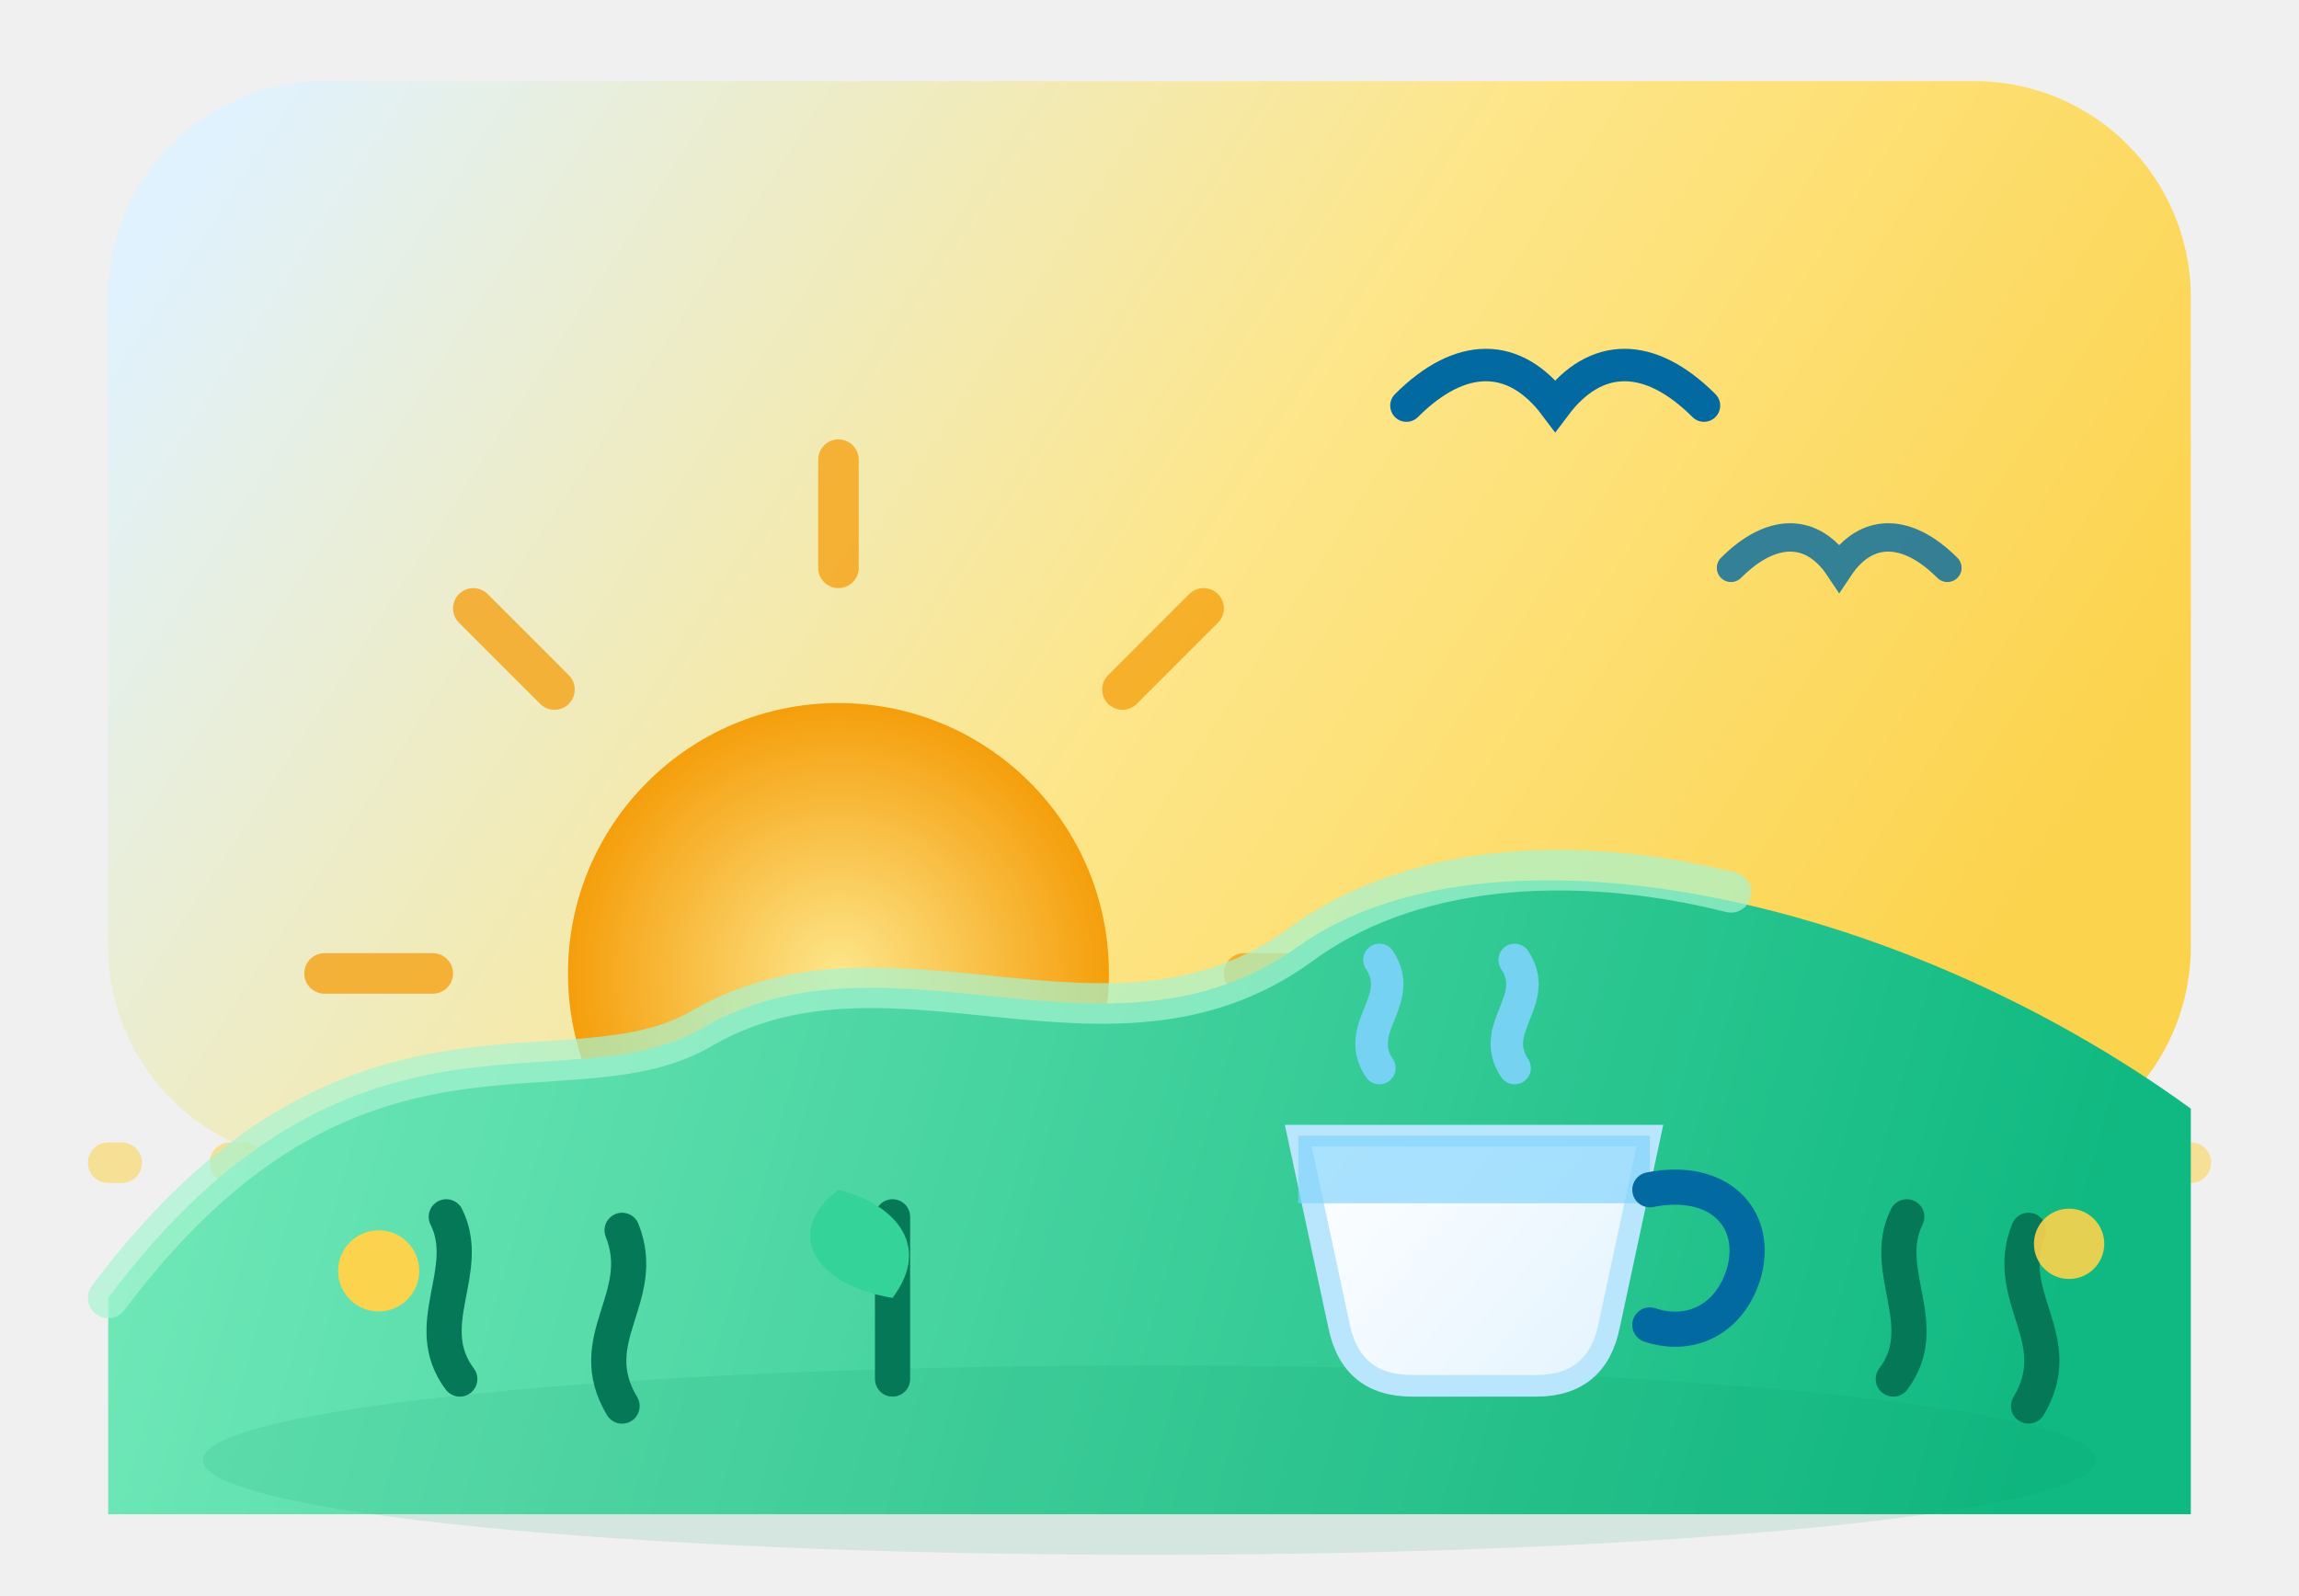
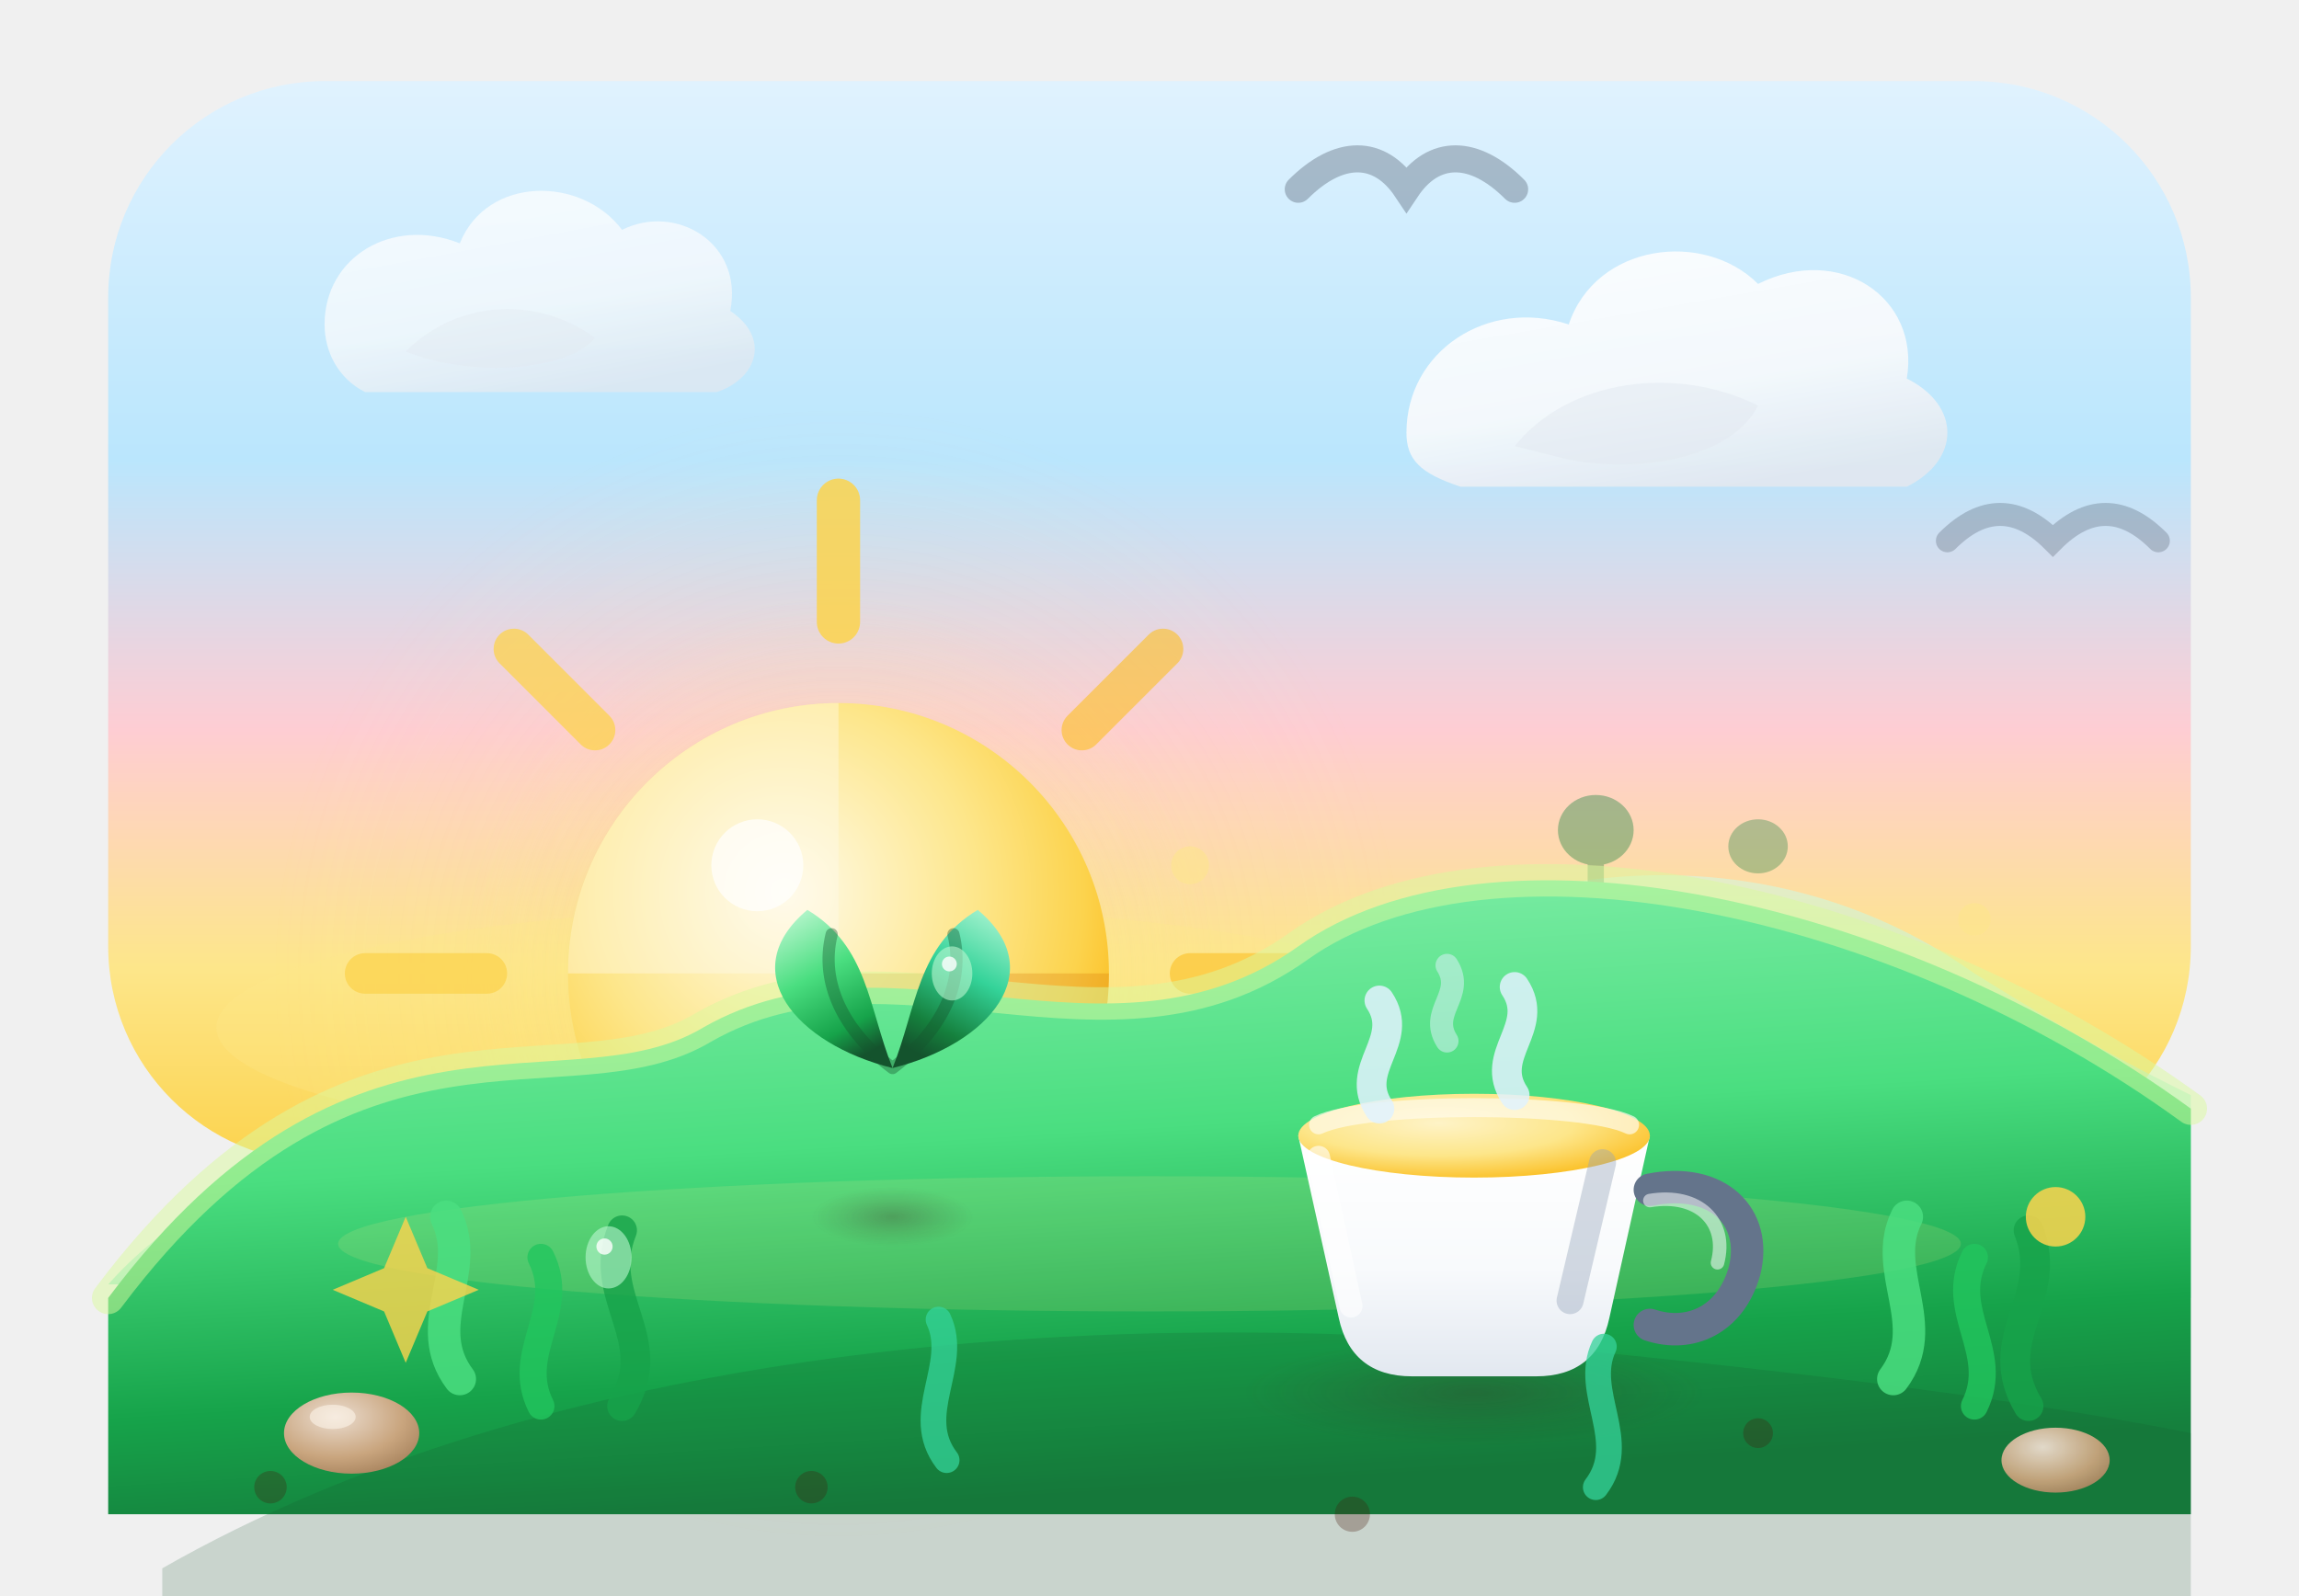
<svg xmlns="http://www.w3.org/2000/svg" viewBox="0 0 170 118" fill="none" role="img" aria-label="Fajar di atas bukit: mentari terbit menemani secangkir teh hangat dan burung-burung kecil">
  <defs>
-     <linearGradient id="sfSky" x1="20" y1="4" x2="140" y2="82" gradientUnits="userSpaceOnUse">
-       <stop stop-color="#E0F2FE" />
-       <stop offset=".55" stop-color="#FDE68A" />
+     <linearGradient id="sfSky" x1="0" y1="6" x2="0" y2="86" gradientUnits="userSpaceOnUse">
+       <stop offset="0" stop-color="#E0F2FE" />
+       <stop offset=".35" stop-color="#BAE6FD" />
+       <stop offset=".6" stop-color="#FECDD3" />
+       <stop offset=".82" stop-color="#FDE68A" />
      <stop offset="1" stop-color="#FCD34D" />
    </linearGradient>
-     <radialGradient id="sfSun" cx=".5" cy=".5" r=".5">
-       <stop stop-color="#FDE68A" />
-       <stop offset="1" stop-color="#F59E0B" />
+     <radialGradient id="sfSun" cx=".4" cy=".35" r=".65">
+       <stop offset="0" stop-color="#FFFBEB" />
+       <stop offset=".55" stop-color="#FDE68A" />
+       <stop offset=".85" stop-color="#FCD34D" />
+       <stop offset="1" stop-color="#FBBF24" />
    </radialGradient>
-     <linearGradient id="sfHill" x1="16" y1="70" x2="150" y2="108" gradientUnits="userSpaceOnUse">
-       <stop stop-color="#6EE7B7" />
-       <stop offset="1" stop-color="#10B981" />
+     <radialGradient id="sfHalo" cx=".5" cy=".5" r=".5">
+       <stop offset="0" stop-color="#FDE68A" stop-opacity=".45" />
+       <stop offset=".55" stop-color="#FDE68A" stop-opacity=".18" />
+       <stop offset="1" stop-color="#FDE68A" stop-opacity="0" />
+     </radialGradient>
+     <radialGradient id="sfHalo2" cx=".5" cy=".5" r=".5">
+       <stop offset="0" stop-color="#FDE68A" stop-opacity=".2" />
+       <stop offset="1" stop-color="#FDE68A" stop-opacity="0" />
+     </radialGradient>
+     <linearGradient id="sfCloud" x1=".2" y1="0" x2=".6" y2="1">
+       <stop offset="0" stop-color="#FFFFFF" />
+       <stop offset=".6" stop-color="#F8FAFC" />
+       <stop offset="1" stop-color="#E2E8F0" />
    </linearGradient>
-     <linearGradient id="sfCup" x1="96" y1="84" x2="122" y2="106" gradientUnits="userSpaceOnUse">
-       <stop stop-color="#FFFFFF" />
-       <stop offset="1" stop-color="#E0F2FE" />
+     <linearGradient id="sfFar" x1="0" y1="0" x2="0" y2="1">
+       <stop offset="0" stop-color="#D1FAE5" />
+       <stop offset="1" stop-color="#6EE7B7" />
    </linearGradient>
+     <linearGradient id="sfHill" x1=".1" y1="0" x2=".3" y2="1">
+       <stop offset="0" stop-color="#86EFAC" />
+       <stop offset=".45" stop-color="#4ADE80" />
+       <stop offset=".8" stop-color="#16A34A" />
+       <stop offset="1" stop-color="#15803D" />
+     </linearGradient>
+     <linearGradient id="sfCup" x1="0" y1="0" x2="0" y2="1">
+       <stop offset="0" stop-color="#FFFFFF" />
+       <stop offset=".55" stop-color="#F8FAFC" />
+       <stop offset="1" stop-color="#E2E8F0" />
+     </linearGradient>
+     <radialGradient id="sfTea" cx=".4" cy=".35" r=".7">
+       <stop offset="0" stop-color="#FEF3C7" />
+       <stop offset=".55" stop-color="#FDE68A" />
+       <stop offset="1" stop-color="#FBBF24" />
+     </radialGradient>
+     <linearGradient id="sfStem" x1="0" y1="1" x2=".12" y2="0">
+       <stop offset="0" stop-color="#14532D" />
+       <stop offset=".5" stop-color="#22C55E" />
+       <stop offset="1" stop-color="#86EFAC" />
+     </linearGradient>
+     <linearGradient id="sfLeafL" x1=".15" y1="0" x2=".55" y2="1">
+       <stop offset="0" stop-color="#BBF7D0" />
+       <stop offset=".42" stop-color="#4ADE80" />
+       <stop offset=".8" stop-color="#16A34A" />
+       <stop offset="1" stop-color="#14532D" />
+     </linearGradient>
+     <linearGradient id="sfLeafR" x1=".85" y1="0" x2=".45" y2="1">
+       <stop offset="0" stop-color="#A7F3D0" />
+       <stop offset=".42" stop-color="#34D399" />
+       <stop offset=".8" stop-color="#15803D" />
+       <stop offset="1" stop-color="#14532D" />
+     </linearGradient>
+     <radialGradient id="sfShadow" cx=".5" cy=".5" r=".5">
+       <stop offset="0" stop-color="#3E2723" stop-opacity=".28" />
+       <stop offset=".6" stop-color="#3E2723" stop-opacity=".1" />
+       <stop offset="1" stop-color="#3E2723" stop-opacity="0" />
+     </radialGradient>
+     <radialGradient id="sfPebble" cx=".38" cy=".3" r="1">
+       <stop offset="0" stop-color="#EBDDD0" />
+       <stop offset=".5" stop-color="#C9A57E" />
+       <stop offset="1" stop-color="#8A6642" />
+     </radialGradient>
  </defs>
  <rect x="8" y="6" width="154" height="80" rx="16" fill="url(#sfSky)" />
+   <circle cx="62" cy="72" r="42" fill="url(#sfHalo2)" />
+   <circle cx="62" cy="72" r="28" fill="url(#sfHalo)" />
+   <ellipse cx="62" cy="76" rx="46" ry="9" fill="#FDE68A" opacity=".3" />
+   <g stroke-linecap="round">
+     <path d="M62 46v-9" stroke="#FCD34D" stroke-width="3.2" opacity=".85" />
+     <path d="M36 72h-9" stroke="#FCD34D" stroke-width="3" opacity=".75" />
+     <path d="M88 72h9" stroke="#FBBF24" stroke-width="3" opacity=".6" />
+     <path d="M44 54l-6-6" stroke="#FCD34D" stroke-width="3" opacity=".75" />
+     <path d="M80 54l6-6" stroke="#FBBF24" stroke-width="3" opacity=".6" />
+   </g>
  <circle cx="62" cy="72" r="20" fill="url(#sfSun)" />
-   <path d="M62 42v-8M62 110v-6M32 72h-8M92 72h8M41 51l-6-6M83 51l6-6" stroke="#F59E0B" stroke-width="3" stroke-linecap="round" opacity=".75" />
-   <path d="M8 86h154" stroke="#FCD34D" stroke-width="3" stroke-linecap="round" opacity=".55" stroke-dasharray="1 8" />
-   <path d="M104 30c4-4 8-4 11 0 3-4 7-4 11 0" stroke="#0369A1" stroke-width="2.4" stroke-linecap="round" />
-   <path d="M128 42c3-3 6-3 8 0 2-3 5-3 8 0" stroke="#0369A1" stroke-width="2.1" stroke-linecap="round" opacity=".8" />
+   <path d="M62 72L82 72A20 20 0 0 1 62 92Z" fill="#D97706" opacity=".28" />
+   <path d="M62 52A20 20 0 0 0 42 72L62 72Z" fill="#FFFBEB" opacity=".4" />
+   <circle cx="56" cy="64" r="3.4" fill="#FFFFFF" opacity=".7" />
+   <path d="M104 32C104 26 110 22 116 24C118 18 126 17 130 21C136 18 142 22 141 28C145 30 145 34 141 36L108 36C105 35 104 34 104 32Z" fill="url(#sfCloud)" opacity=".9" />
+   <path d="M112 33C116 28 124 27 130 30C128 34 121 35 116 34Z" fill="#E2E8F0" opacity=".5" />
+   <path d="M24 24C24 19 29 16 34 18C36 13 43 13 46 17C50 15 55 18 54 23C57 25 56 28 53 29L27 29C25 28 24 26 24 24Z" fill="url(#sfCloud)" opacity=".75" />
+   <path d="M30 26C34 22 40 22 44 25C42 27.4 35 28 30 26Z" fill="#E2E8F0" opacity=".4" />
+   <path d="M96 14c3-3 6-3 8 0 2-3 5-3 8 0" stroke="#0F172A" stroke-width="2" stroke-linecap="round" opacity=".25" />
+   <path d="M144 40c2.6-2.6 5.2-2.6 7.8 0 2.6-2.6 5.2-2.6 7.8 0" stroke="#0F172A" stroke-width="1.7" stroke-linecap="round" opacity=".2" />
+   <g fill="url(#sfFar)" opacity=".55">
+     <path d="M8 95C16 86 28 84 38 88C44 90 48 92 50 95Z" />
+     <path d="M96 74C112 62 132 62 146 72C154 77 158 79 162 81L162 96L96 96Z" />
+   </g>
+   <g fill="#15803D" opacity=".38">
+     <ellipse cx="118" cy="61.4" rx="2.8" ry="2.6" />
+     <path d="M118 63.6v3" stroke="#15803D" stroke-width="1.2" opacity=".9" />
+     <ellipse cx="130" cy="62.6" rx="2.2" ry="2" opacity=".85" />
+   </g>
  <path d="M8 96c18-24 34-14 44-20 14-8 30 4 44-6 14-10 44-4 66 12v30H8Z" fill="url(#sfHill)" />
-   <path d="M8 96c18-24 34-14 44-20 14-8 30 4 44-6 8-6 20-7 32-4" stroke="#A7F3D0" stroke-width="3" stroke-linecap="round" opacity=".7" />
-   <ellipse cx="85" cy="108" rx="70" ry="7" fill="#059669" opacity=".12" />
+   <path d="M8 96c18-24 34-14 44-20 14-8 30 4 44-6 14-10 44-4 66 12" stroke="#D9F99D" stroke-width="2.4" opacity=".5" stroke-linecap="round" />
+   <path d="M12 116C40 100 80 96 118 100C138 102 152 104 162 106V126H12Z" fill="#14532D" opacity=".18" />
+   <ellipse cx="85" cy="92" rx="60" ry="5" fill="#FDE68A" opacity=".14" />
  <g>
-     <path d="M96 84h26l-3 14c-.6 3-2.4 4.5-5.4 4.5h-9.2c-3 0-4.8-1.5-5.4-4.5Z" fill="url(#sfCup)" stroke="#BAE6FD" stroke-width="1.6" />
-     <path d="M96 84h26v5H96Z" fill="#7DD3FC" opacity=".65" />
-     <path d="M122 88c5-1 8 2 7 6-1 3.6-4 5-7 4" stroke="#0369A1" stroke-width="2.6" stroke-linecap="round" fill="none" />
-     <path d="M102 79c-2-3 2-5 0-8M112 79c-2-3 2-5 0-8" stroke="#7DD3FC" stroke-width="2.4" stroke-linecap="round" opacity=".9" />
+     <ellipse cx="109" cy="103" rx="17" ry="4" fill="url(#sfShadow)" />
+     <path d="M96 84h26l-3 13.5c-.6 2.8-2.4 4.3-5.4 4.3h-9.2c-3 0-4.8-1.5-5.4-4.3Z" fill="url(#sfCup)" />
+     <ellipse cx="109" cy="84" rx="13" ry="3.1" fill="url(#sfTea)" />
+     <path d="M97.5 83.2C101 81.5 117 81.5 120.5 83.2" stroke="#FFFBEB" stroke-width="1.4" opacity=".7" stroke-linecap="round" />
+     <path d="M97.5 85.6l2.4 11" stroke="#FFFFFF" stroke-width="1.7" opacity=".6" stroke-linecap="round" />
+     <path d="M118.5 86l-2.4 10.2" stroke="#94A3B8" stroke-width="2" opacity=".4" stroke-linecap="round" />
+     <path d="M122 88c5-1 8 2 7 6-1 3.6-4 5-7 4" stroke="#64748B" stroke-width="2.4" stroke-linecap="round" />
+     <path d="M122 88.8c3.6-.6 5.8 1.6 5 4.6" stroke="#F8FAFC" stroke-width="1" opacity=".55" stroke-linecap="round" />
+     <g stroke="#E0F2FE" stroke-width="2.2" stroke-linecap="round" opacity=".85">
+       <path d="M102 82c-2-3 2-5 0-8" />
+       <path d="M112 81c-2-3 2-5 0-8" />
+     </g>
+     <path d="M107 77c-1.4-2.2 1.4-3.4 0-5.6" stroke="#E0F2FE" stroke-width="1.7" stroke-linecap="round" opacity=".5" />
  </g>
-   <g stroke="#047857" stroke-width="2.6" stroke-linecap="round">
-     <path d="M34 102c-3-4 1-8-1-12" />
-     <path d="M46 104c-3-5 2-8 0-13" />
-     <path d="M140 102c3-4-1-8 1-12" />
-     <path d="M150 104c3-5-2-8 0-13" />
+   <g transform="translate(66 88)">
+     <ellipse cy="2" rx="6" ry="2.2" fill="url(#sfShadow)" />
+     <path d="M0 0V-14" stroke="url(#sfStem)" stroke-width="2.4" stroke-linecap="round" />
+     <g transform="translate(0 -9) scale(.9)">
+       <path d="M0 0C-8-2-13-8-7-13C-2-10-2-5 0 0Z" fill="url(#sfLeafL)" />
+       <path d="M0 0C8-2 13-8 7-13C2-10 2-5 0 0Z" fill="url(#sfLeafR)" />
+       <path d="M0 0C-4-3-6-7-5-11M0 0C4-3 6-7 5-11" stroke="#14532D" stroke-width="1" opacity=".38" stroke-linecap="round" />
+     </g>
+     <ellipse cx="4.4" cy="-16" rx="1.5" ry="2" fill="#BBF7D0" opacity=".6" />
+     <circle cx="4.2" cy="-16.7" r=".55" fill="#FFFFFF" opacity=".8" />
  </g>
-   <circle cx="28" cy="94" r="3" fill="#FCD34D" />
-   <circle cx="153" cy="92" r="2.6" fill="#FCD34D" opacity=".9" />
-   <g transform="translate(66 88)">
-     <path d="M0 14V2" stroke="#047857" stroke-width="2.6" stroke-linecap="round" />
-     <path d="M0 8c-6-1-8-5-4-8 4 1 7 4 4 8Z" fill="#34D399" />
+   <g stroke-linecap="round">
+     <path d="M34 102c-3-4 1-8-1-12" stroke="#4ADE80" stroke-width="2.4" opacity=".85" />
+     <path d="M40 104c-2-4 2-7 0-11" stroke="#22C55E" stroke-width="2" opacity=".8" />
+     <path d="M46 104c3-5-2-8 0-13" stroke="#16A34A" stroke-width="2.2" opacity=".8" />
+     <path d="M140 102c3-4-1-8 1-12" stroke="#4ADE80" stroke-width="2.4" opacity=".85" />
+     <path d="M146 104c2-4-2-7 0-11" stroke="#22C55E" stroke-width="2" opacity=".8" />
+     <path d="M150 104c-3-5 2-8 0-13" stroke="#16A34A" stroke-width="2.2" opacity=".8" />
+     <path d="M70 108c-2.6-3.4 1-7-.6-10.4" stroke="#34D399" stroke-width="1.9" opacity=".75" />
+     <path d="M118 110c2.6-3.4-1-7 .6-10.4" stroke="#34D399" stroke-width="1.9" opacity=".75" />
+   </g>
+   <ellipse cx="26" cy="106" rx="5" ry="3" fill="url(#sfPebble)" />
+   <ellipse cx="24.6" cy="104.8" rx="1.7" ry=".9" fill="#FFF7ED" opacity=".55" />
+   <ellipse cx="152" cy="108" rx="4" ry="2.4" fill="url(#sfPebble)" opacity=".95" />
+   <ellipse cx="45" cy="93" rx="1.7" ry="2.3" fill="#BBF7D0" opacity=".6" />
+   <circle cx="44.7" cy="92.2" r=".6" fill="#FFFFFF" opacity=".8" />
+   <g fill="#431407" opacity=".28">
+     <circle cx="60" cy="110" r="1.2" />
+     <circle cx="100" cy="112" r="1.3" />
+     <circle cx="130" cy="106" r="1.1" />
+     <circle cx="20" cy="110" r="1.2" />
+   </g>
+   <circle cx="152" cy="90" r="2.2" fill="#FCD34D" opacity=".85" />
+   <path d="M30 90l1.6 3.8 3.8 1.6-3.8 1.6-1.6 3.8-1.6-3.8-3.8-1.6 3.8-1.6Z" fill="#FCD34D" opacity=".8" />
+   <g fill="#FDE68A" opacity=".55">
+     <circle cx="88" cy="64" r="1.4" />
+     <circle cx="146" cy="68" r="1.2" />
  </g>
</svg>
